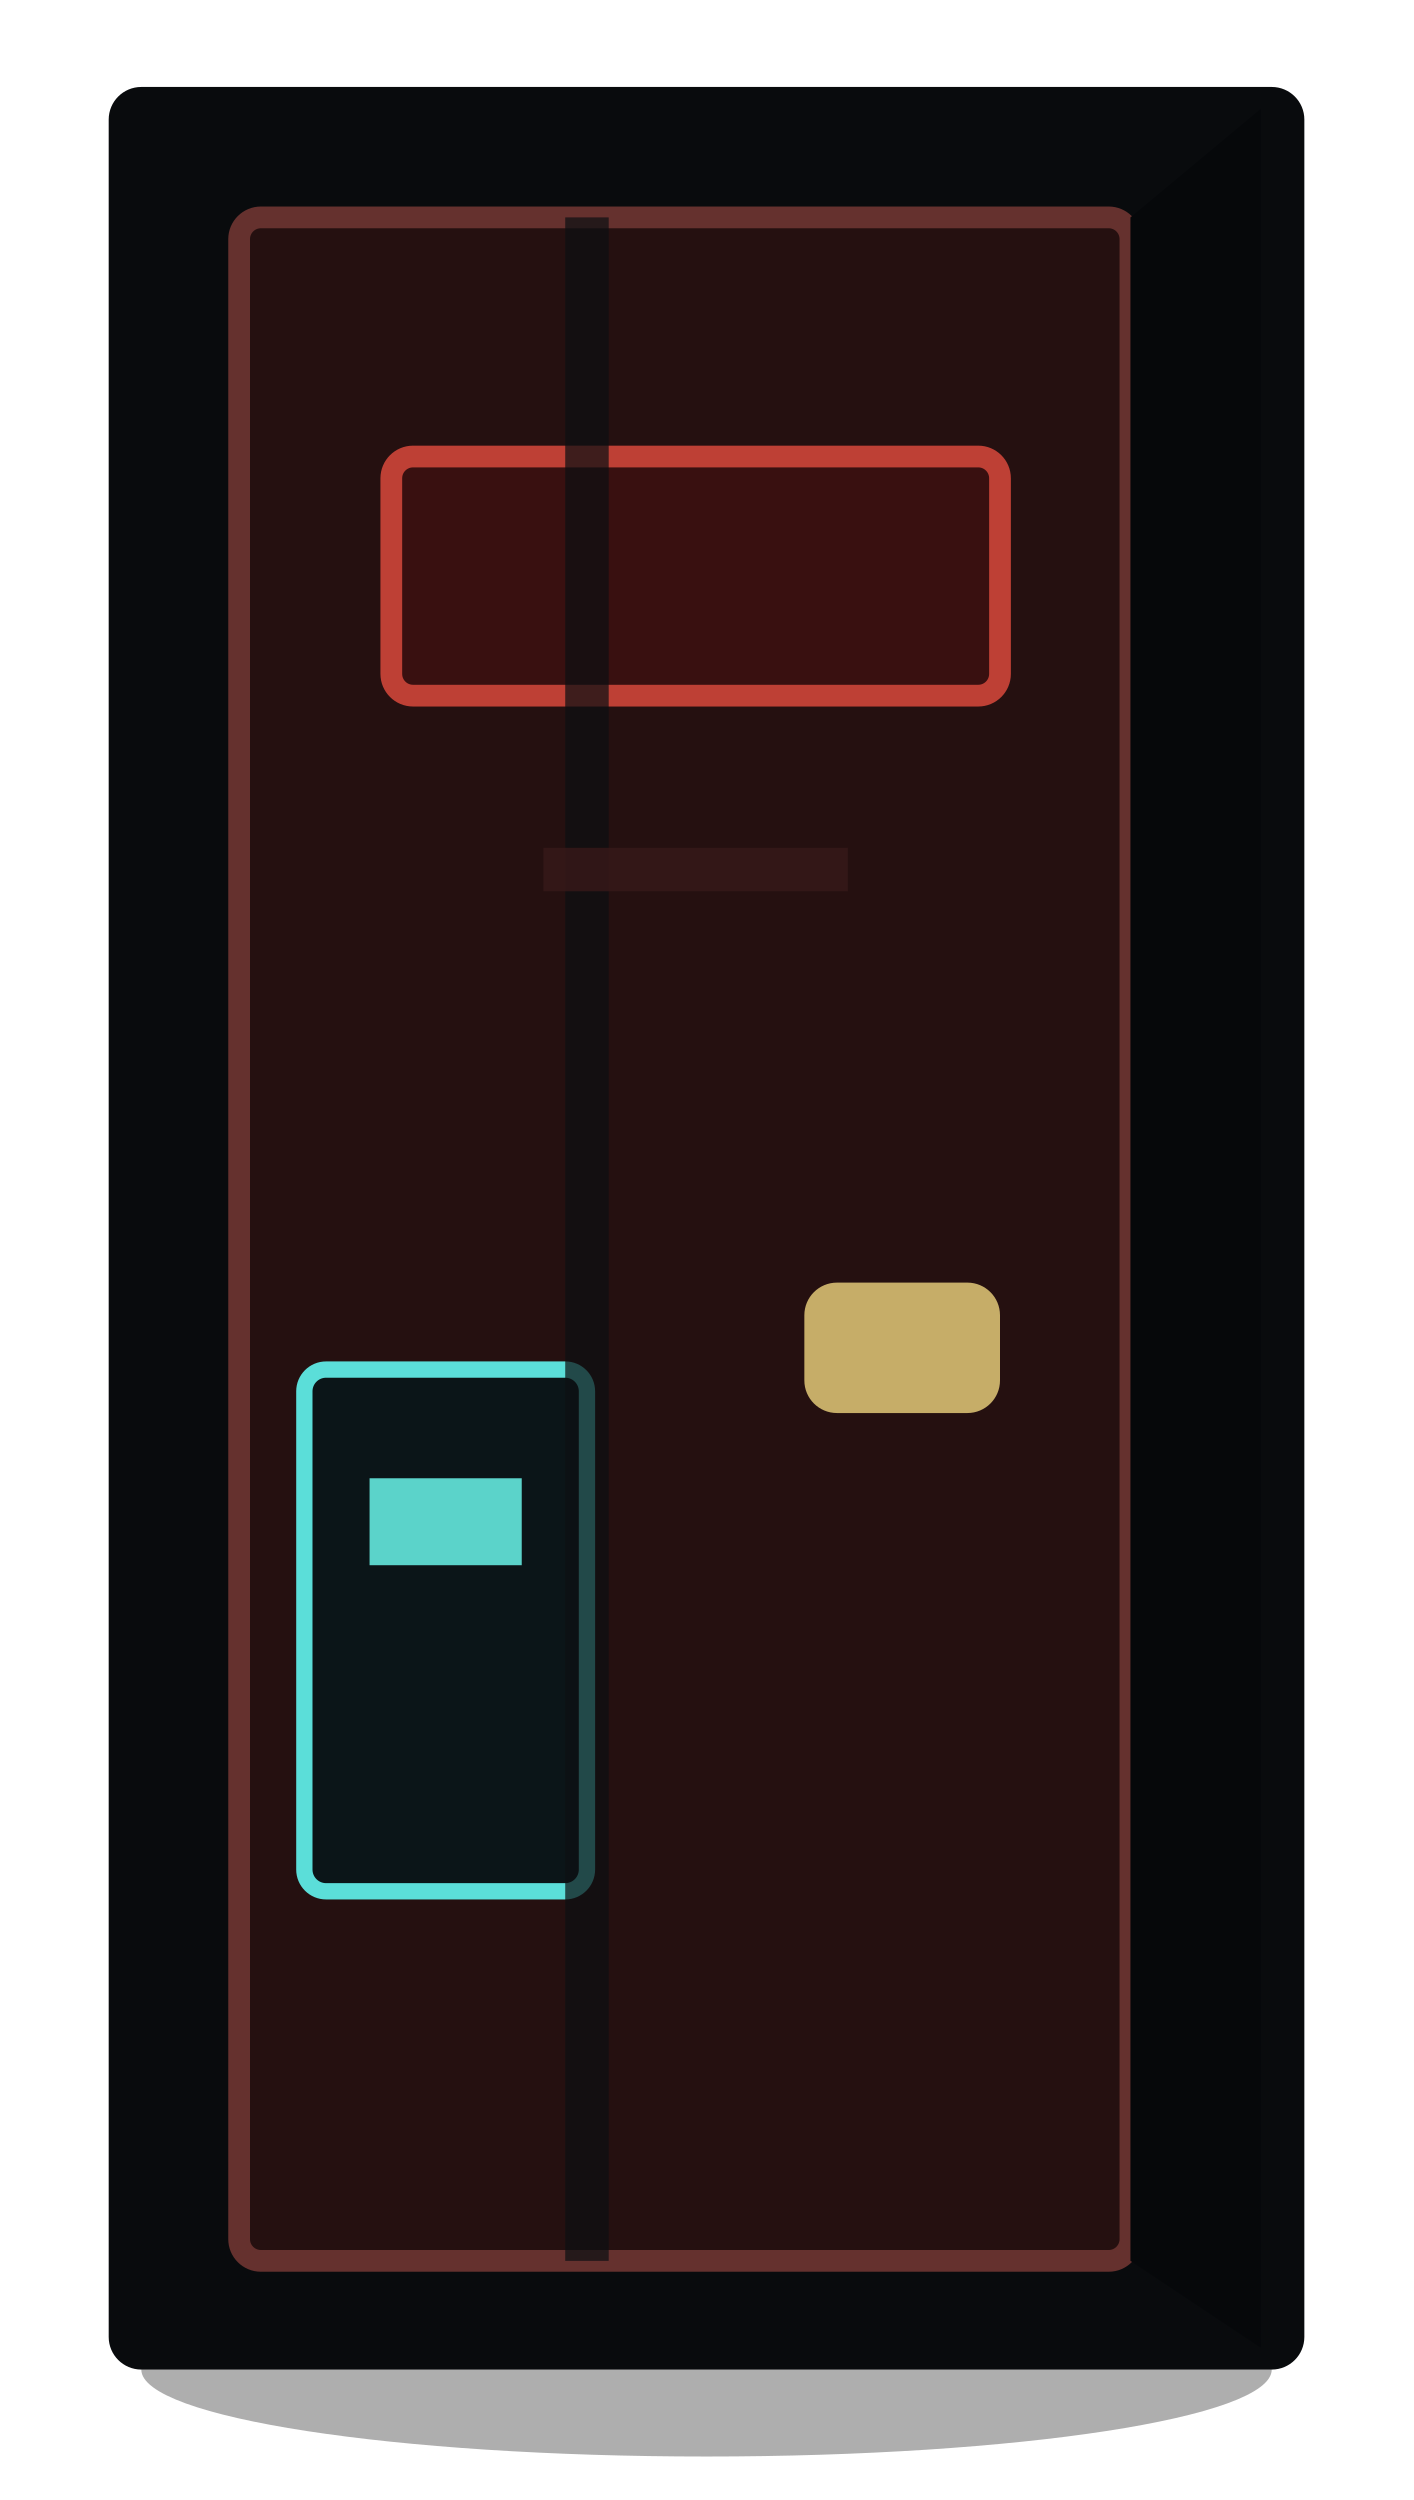
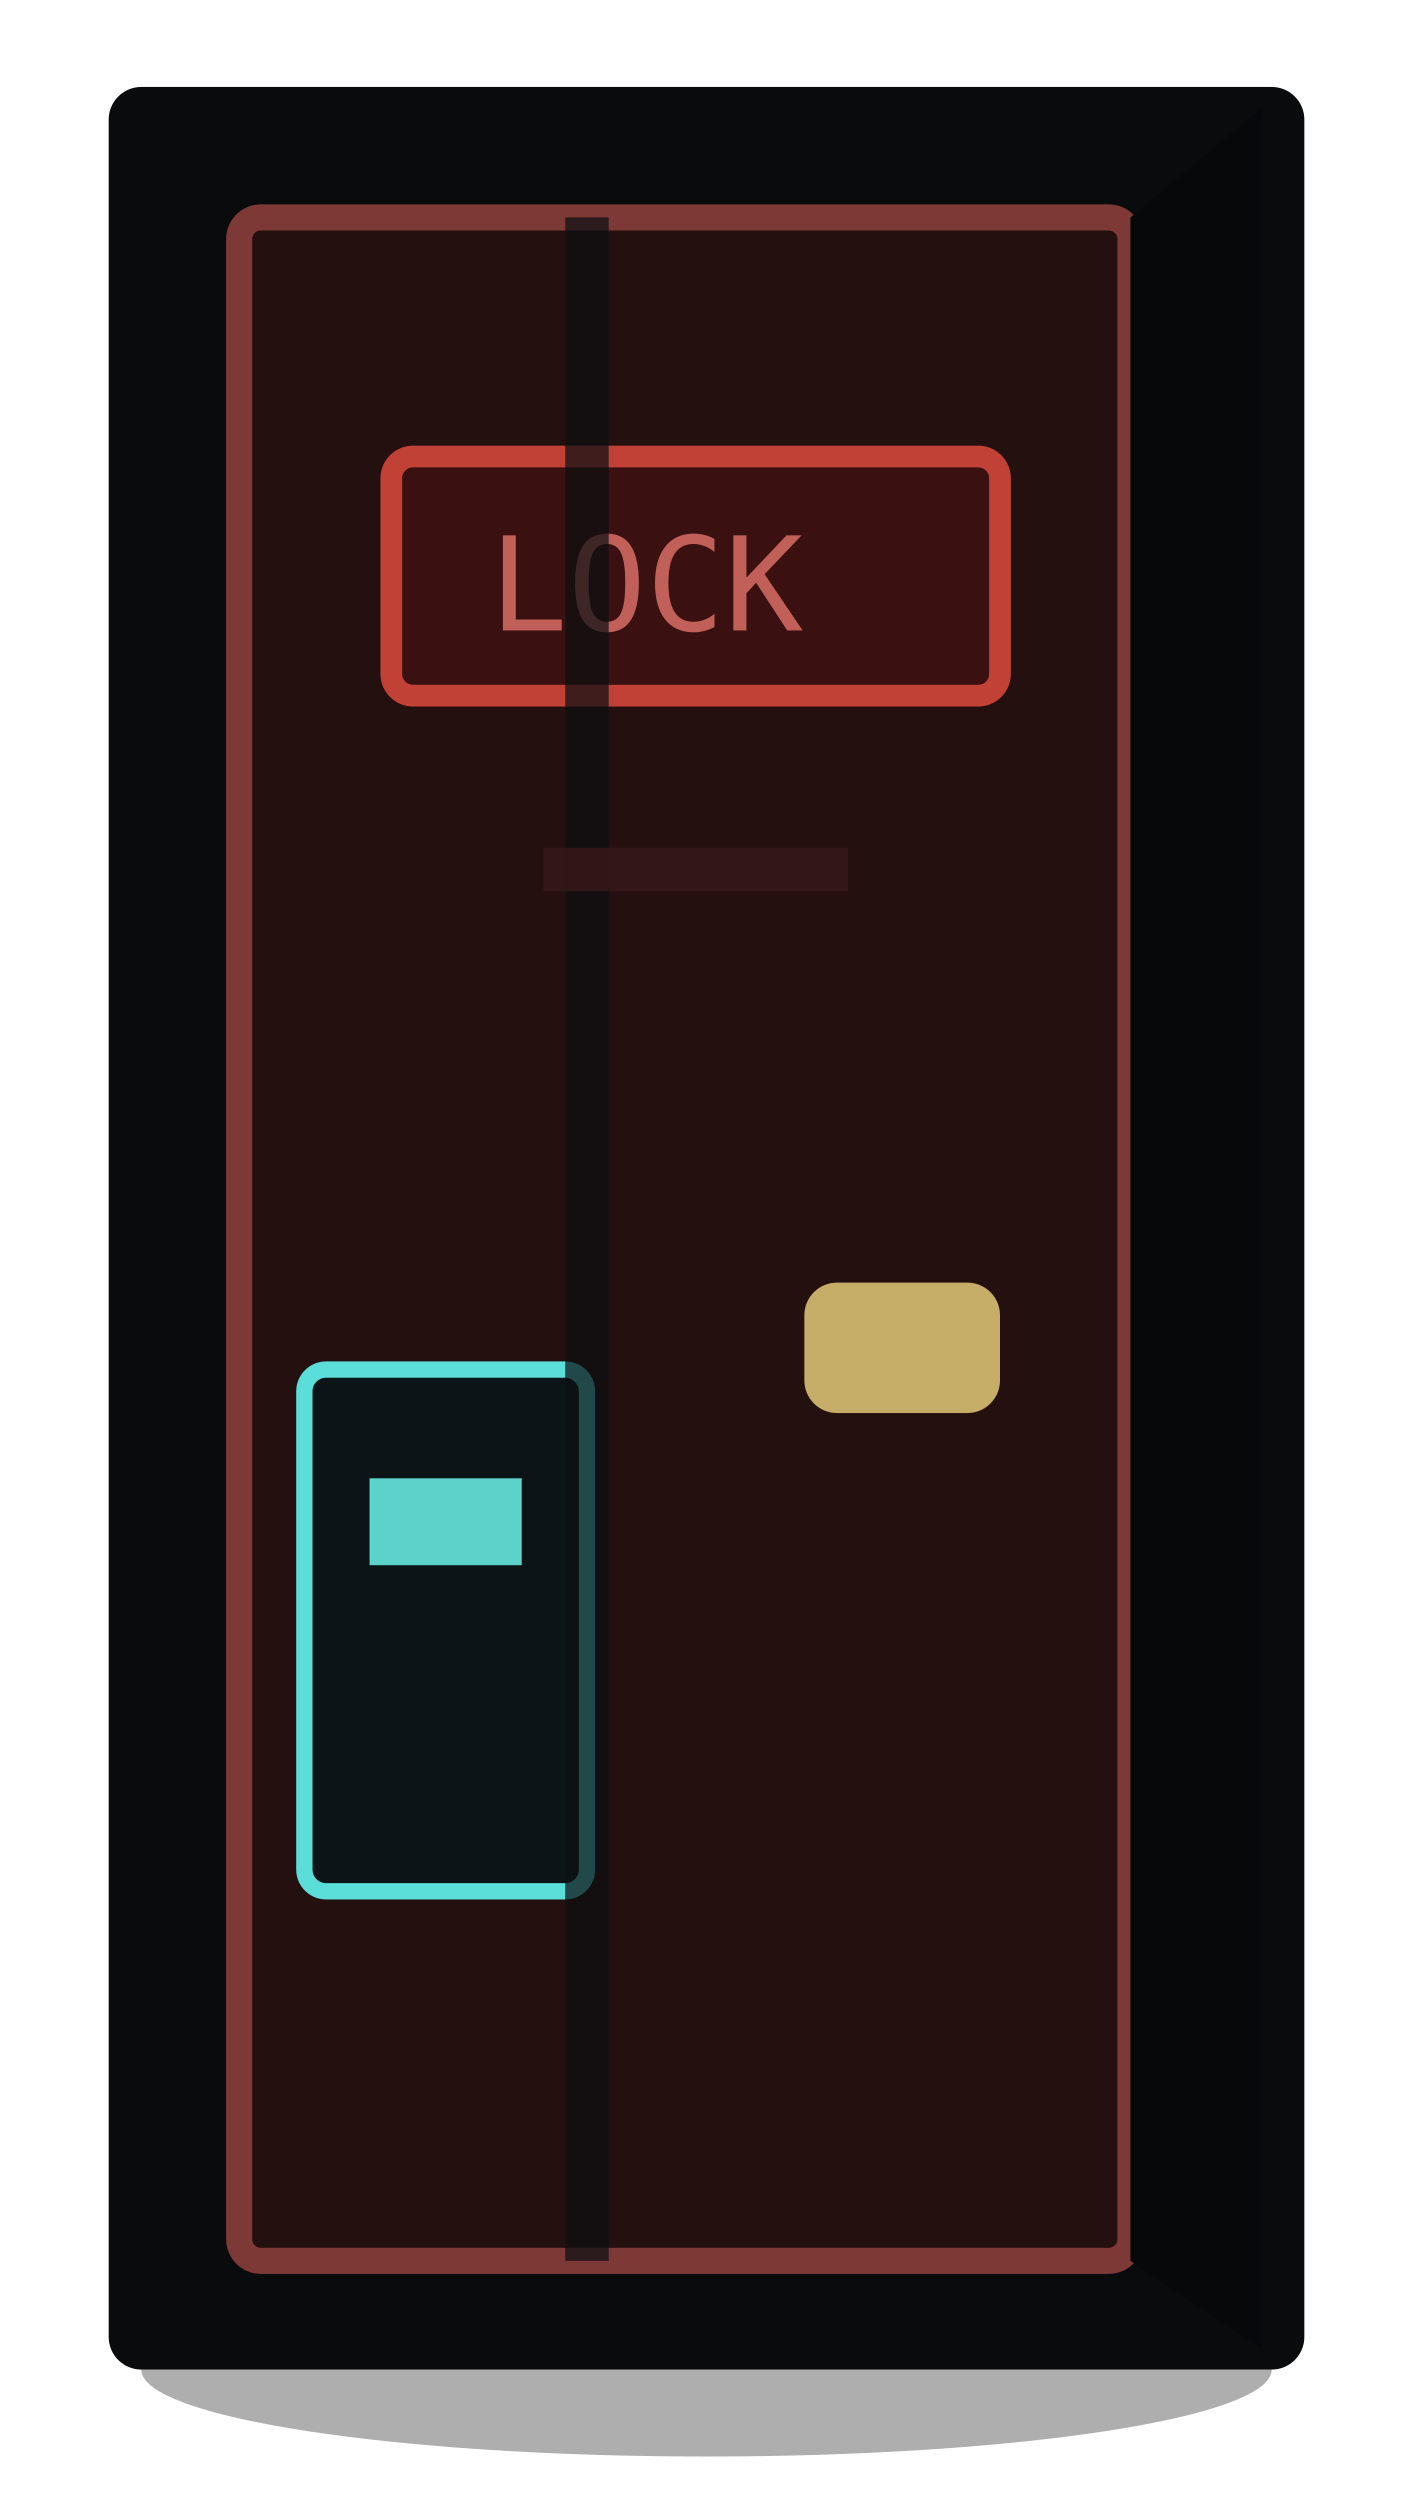
<svg xmlns="http://www.w3.org/2000/svg" width="130" height="230" viewBox="0 0 130 230">
  <ellipse cx="65" cy="218" rx="52" ry="8" fill="#000000" opacity="0.32" />
  <rect x="10" y="8" width="110" height="210" rx="3" fill="#090b0d" />
-   <rect x="22" y="20" width="82" height="188" rx="2" fill="#251010" stroke="#65312e" stroke-width="2" />
+   <rect x="22" y="20" width="82" height="188" rx="2" fill="#251010" stroke="#7c3936" stroke-width="2.4" />
  <path d="M104 20 L116 10 V216 L104 208 Z" fill="#06080a" />
-   <rect x="36" y="42" width="56" height="22" rx="2" fill="#3c1010" stroke="#d3463a" stroke-width="2" opacity="0.88" />
+   <rect x="36" y="42" width="56" height="22" rx="2" fill="#3c1010" stroke="#d3463a" stroke-width="2" opacity="0.9" />
+   <text x="45" y="58" fill="#f07c72" opacity="0.74" font-family="monospace" font-size="12">LOCK</text>
  <rect x="28" y="126" width="26" height="48" rx="2" fill="#0b1518" stroke="#5bded9" stroke-width="1.5" />
  <rect x="34" y="136" width="14" height="8" fill="#6dfcf2" opacity="0.82" />
  <rect x="74" y="118" width="18" height="12" rx="3" fill="#c6ad68" />
  <rect x="52" y="20" width="4" height="188" fill="#0d0f12" opacity="0.72" />
  <rect x="50" y="78" width="28" height="4" fill="#351818" opacity="0.84" />
</svg>
